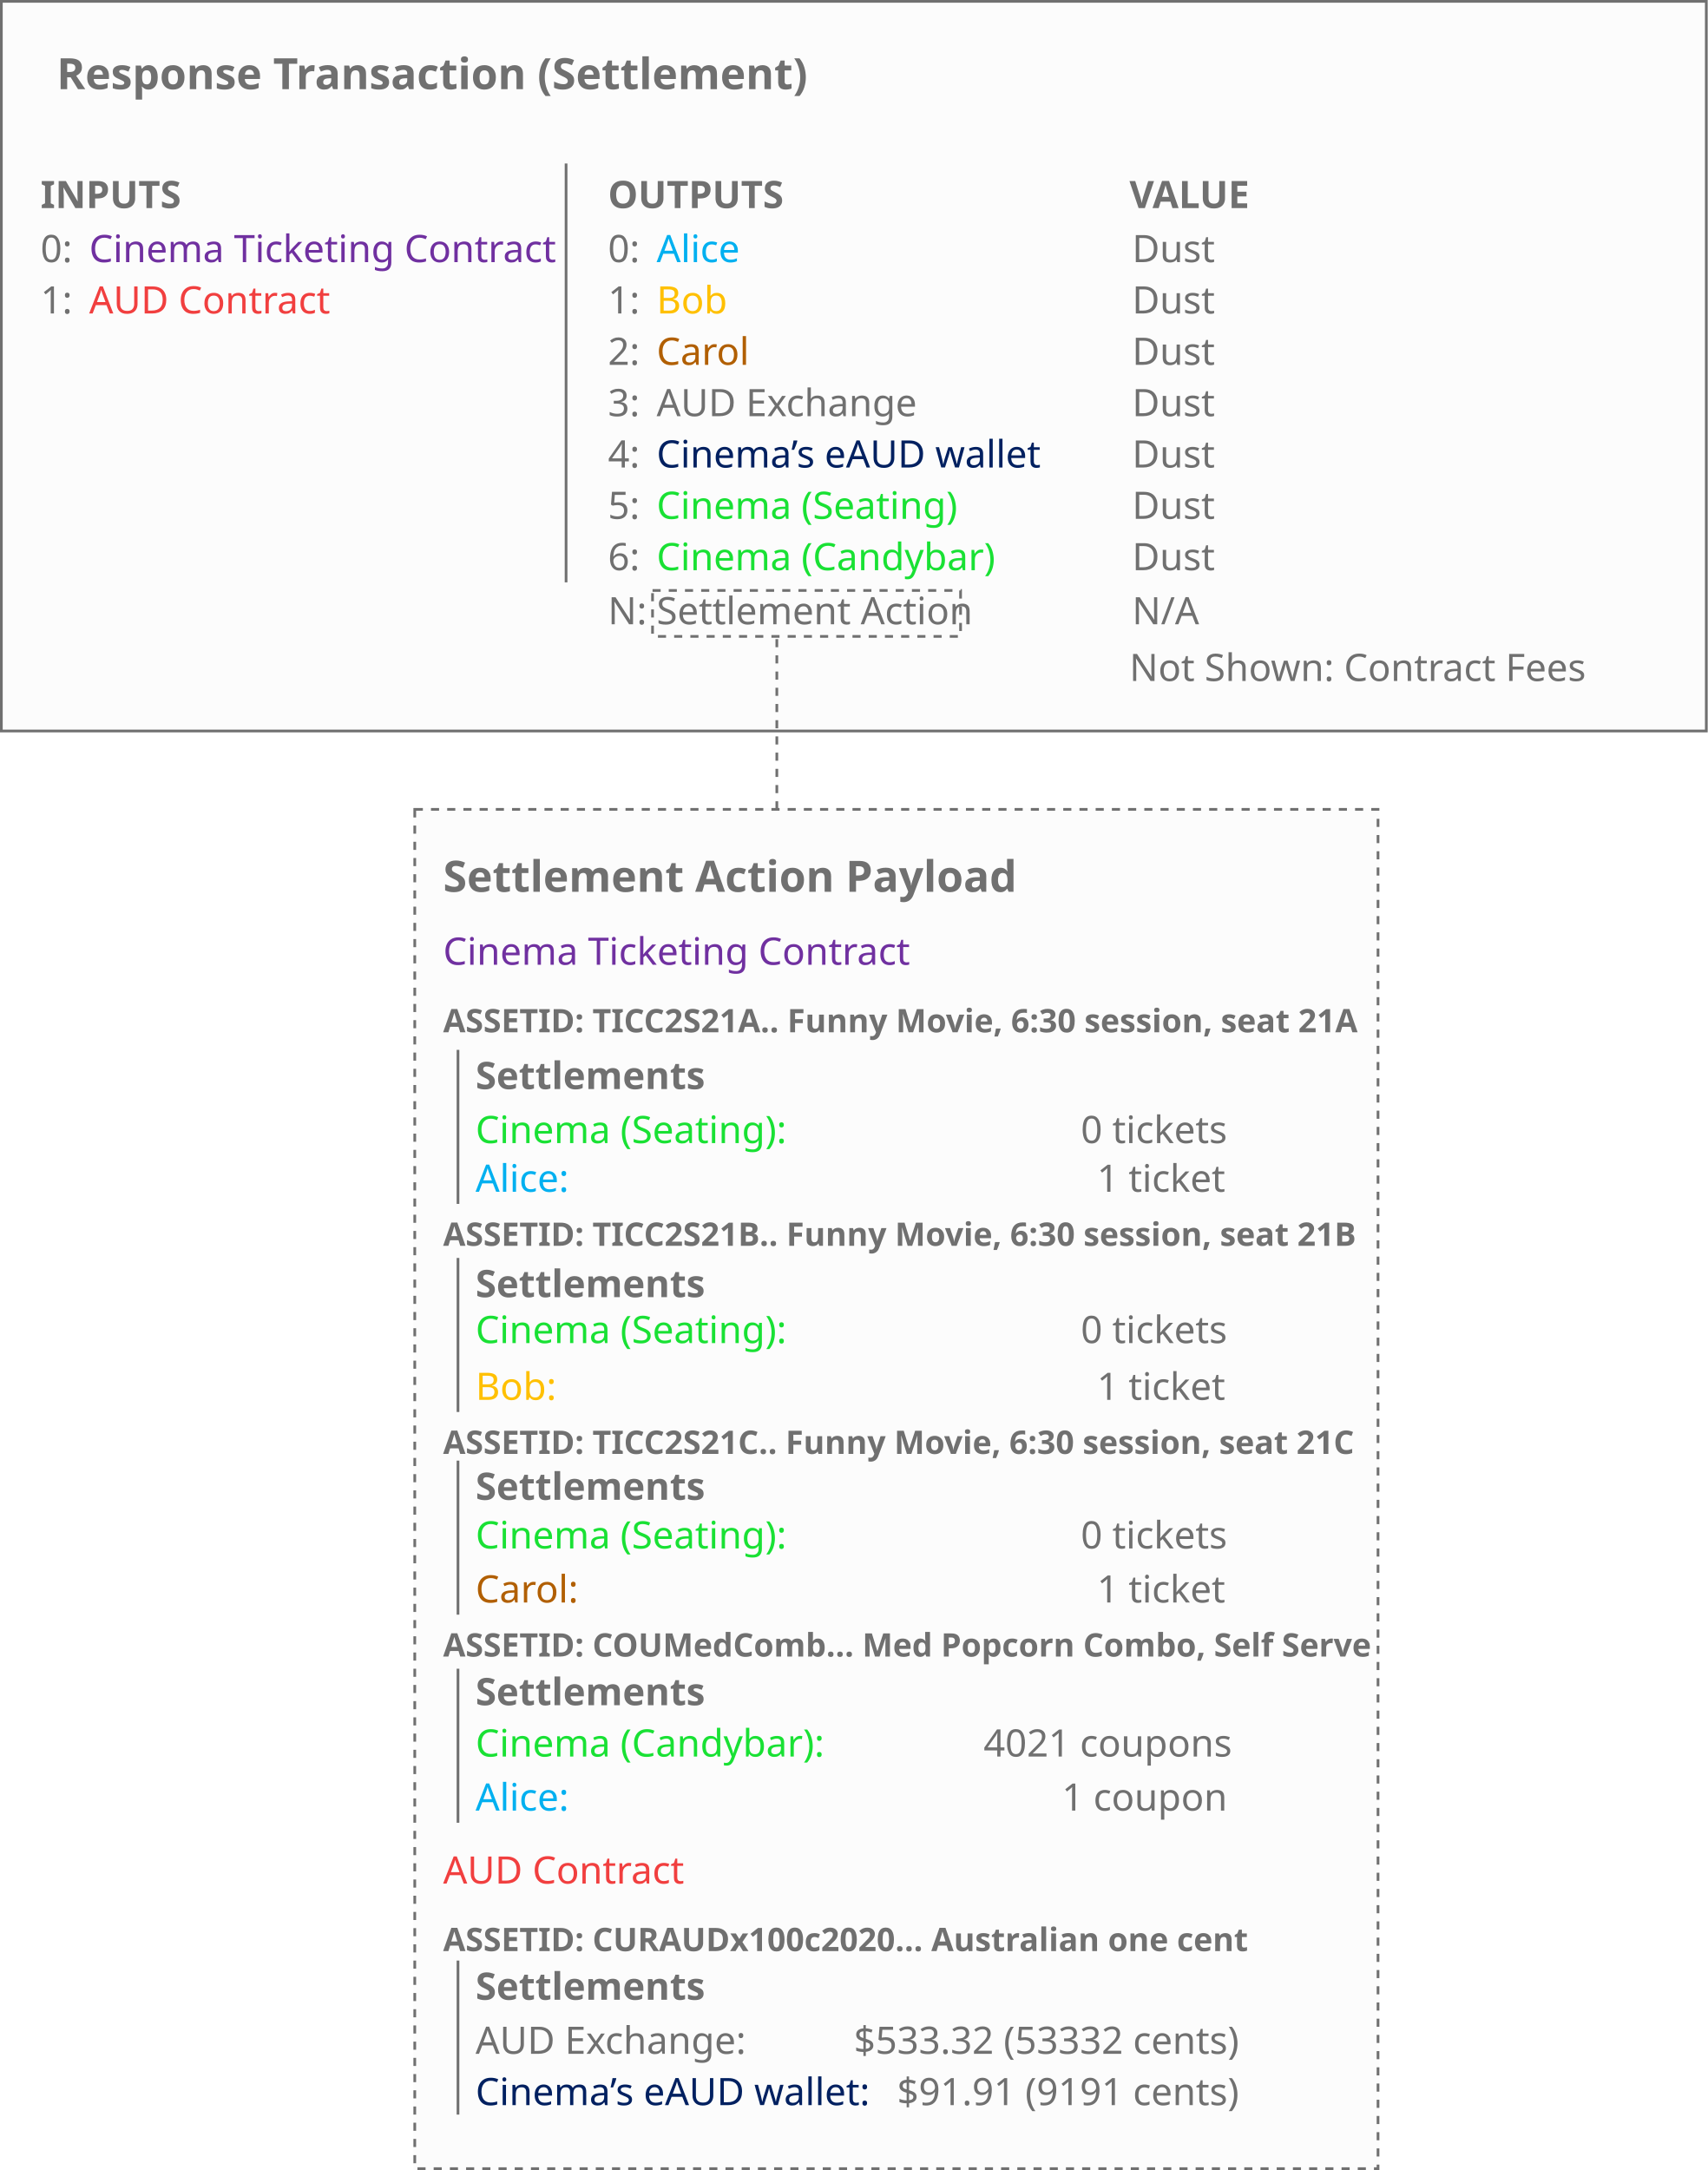
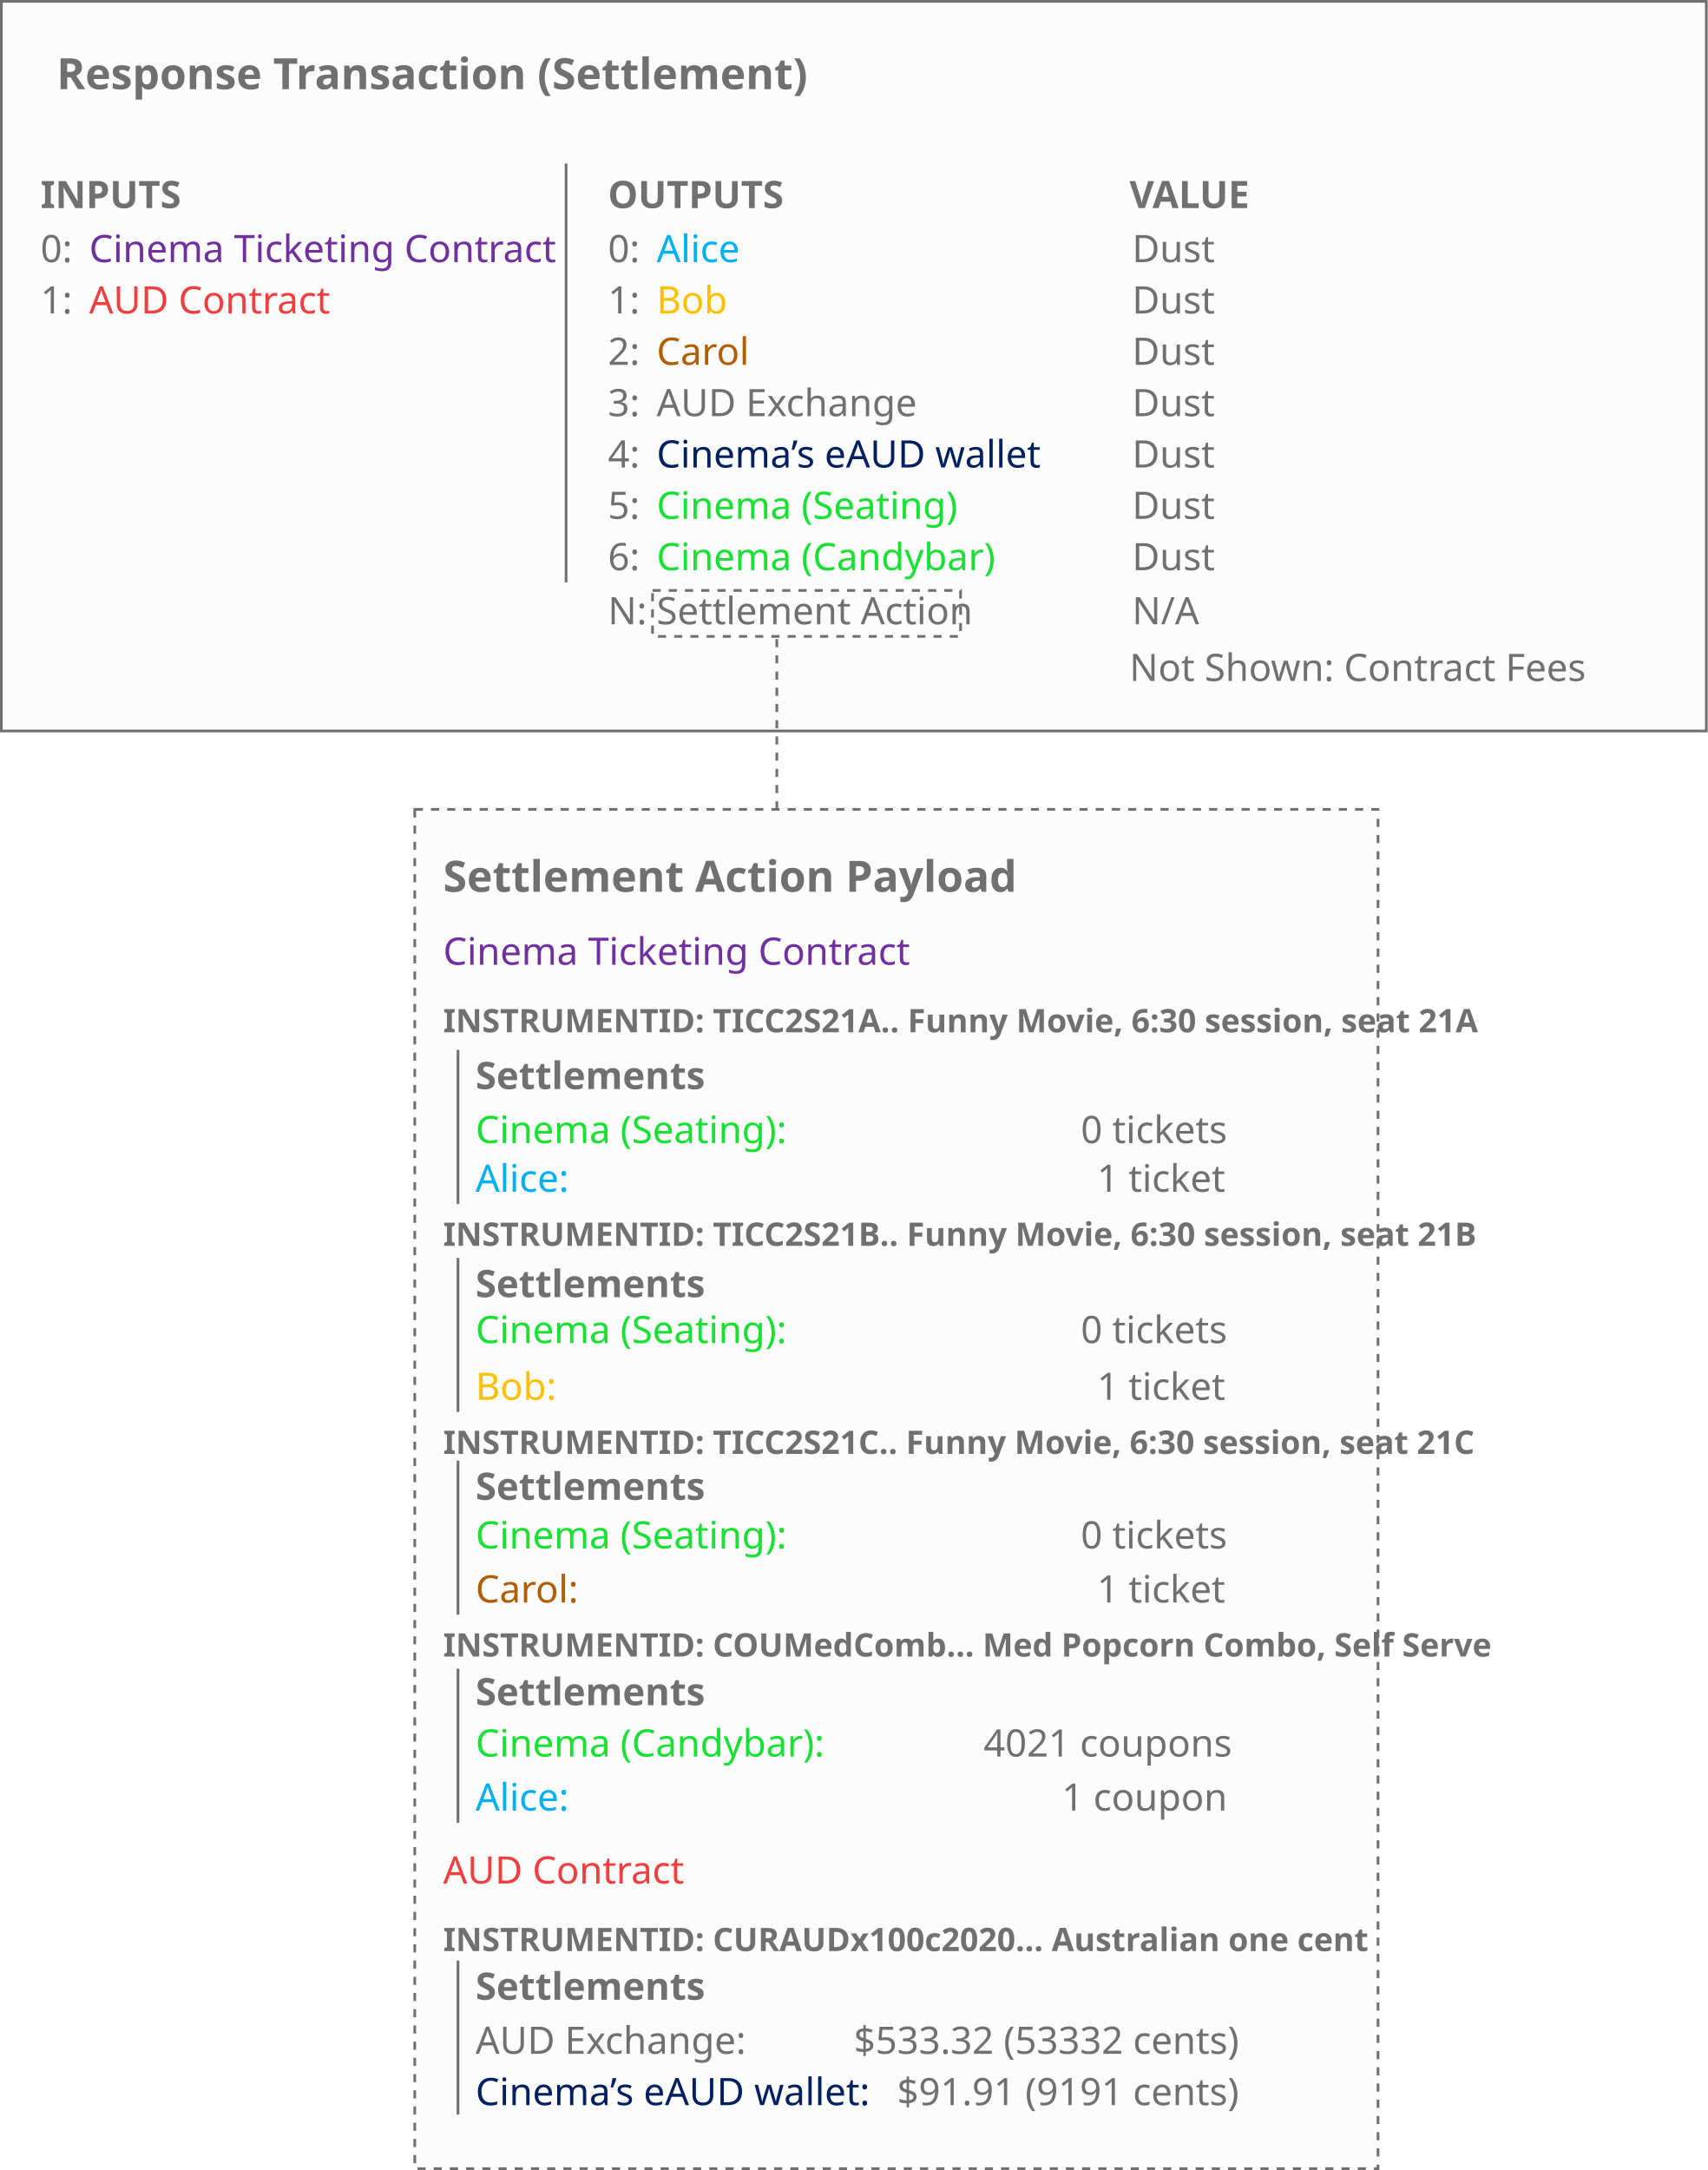
<svg xmlns="http://www.w3.org/2000/svg" width="632" height="803" viewBox="0 0 632 803">
  <g id="cinema-final-settlement" transform="translate(-7576 10702)">
    <g id="Rectangle_249" data-name="Rectangle 249" transform="translate(7729 -10403)" fill="#fcfcfc" stroke="#707070" stroke-width="1" stroke-dasharray="3">
      <rect width="357.499" height="504" stroke="none" />
      <rect x="0.5" y="0.5" width="356.499" height="503" fill="none" />
    </g>
    <text id="_533.32_53332_cents_" data-name="$533.32 (53332 cents)" transform="translate(7892 -9942)" fill="#707070" font-size="14" font-family="SegoeUI, Segoe UI">
      <tspan x="0" y="0">$533.32 (53332 cents)</tspan>
    </text>
    <g id="Rectangle_248" data-name="Rectangle 248" transform="translate(7576 -10702)" fill="#fcfcfc" stroke="#707070" stroke-width="1">
      <rect width="632" height="271" stroke="none" />
      <rect x="0.5" y="0.5" width="631" height="270" fill="none" />
    </g>
    <text id="Response_Transaction_Settlement_" data-name="Response Transaction (Settlement)" transform="translate(7597 -10669)" fill="#707070" font-size="16" font-family="SegoeUI-Semibold, Segoe UI" font-weight="600">
      <tspan x="0" y="0">Response Transaction (Settlement)</tspan>
    </text>
    <line id="Line_294" data-name="Line 294" y2="155" transform="translate(7785.5 -10641.5)" fill="none" stroke="#707070" stroke-width="1" />
    <text id="INPUTS" transform="translate(7591 -10640)" fill="#707070" font-size="14" font-family="SegoeUI-Bold, Segoe UI" font-weight="700">
      <tspan x="0" y="15">INPUTS</tspan>
    </text>
    <text id="OUTPUTS_" data-name="OUTPUTS " transform="translate(7801 -10640)" fill="#707070" font-size="14" font-family="SegoeUI-Bold, Segoe UI" font-weight="700">
      <tspan x="0" y="15">OUTPUTS </tspan>
    </text>
    <text id="_0:_" data-name="0: " transform="translate(7591 -10605)" fill="#707070" font-size="14" font-family="SegoeUI, Segoe UI">
      <tspan x="0" y="0">0: </tspan>
    </text>
    <text id="VALUE" transform="translate(7994 -10640)" fill="#707070" font-size="14" font-family="SegoeUI-Bold, Segoe UI" font-weight="700">
      <tspan x="0" y="15">VALUE</tspan>
    </text>
    <text id="Settlement_Action_Payload" data-name="Settlement Action Payload" transform="translate(7740 -10372)" fill="#707070" font-size="16" font-family="SegoeUI-Semibold, Segoe UI" font-weight="600">
      <tspan x="0" y="0">Settlement Action Payload</tspan>
    </text>
    <text id="Settlements" transform="translate(7752 -10299)" fill="#707070" font-size="14" font-family="SegoeUI-Bold, Segoe UI" font-weight="700">
      <tspan x="0" y="0">Settlements</tspan>
    </text>
    <text id="_0_tickets" data-name="0 tickets" transform="translate(7976 -10279)" fill="#707070" font-size="14" font-family="SegoeUI, Segoe UI">
      <tspan x="0" y="0">0 tickets</tspan>
    </text>
    <text id="_1_ticket" data-name="1 ticket" transform="translate(7982 -10261)" fill="#707070" font-size="14" font-family="SegoeUI, Segoe UI">
      <tspan x="0" y="0">1 ticket</tspan>
    </text>
-     <text id="ASSETID:_TICC2S21A.._Funny_Movie_6:30_session_seat_21A" data-name="ASSETID: TICC2S21A.. Funny Movie, 6:30 session, seat 21A" transform="translate(7740 -10333)" fill="#707070" font-size="12" font-family="SegoeUI-Bold, Segoe UI" font-weight="700">
-       <tspan x="0" y="13">ASSETID: TICC2S21A.. Funny Movie, 6:30 session, seat 21A</tspan>
+     <text id="INSTRUMENTID:_TICC2S21A.._Funny_Movie_6:30_session_seat_21A" data-name="INSTRUMENTID: TICC2S21A.. Funny Movie, 6:30 session, seat 21A" transform="translate(7740 -10333)" fill="#707070" font-size="12" font-family="SegoeUI-Bold, Segoe UI" font-weight="700">
+       <tspan x="0" y="13">INSTRUMENTID: TICC2S21A.. Funny Movie, 6:30 session, seat 21A</tspan>
    </text>
    <line id="Line_295" data-name="Line 295" y2="57" transform="translate(7745.5 -10313.5)" fill="none" stroke="#707070" stroke-width="1" />
    <line id="Line_296" data-name="Line 296" y2="66" transform="translate(7863.5 -10465.5)" fill="none" stroke="#707070" stroke-width="1" stroke-dasharray="3" />
    <text id="_1:_" data-name="1: " transform="translate(7591 -10586)" fill="#707070" font-size="14" font-family="SegoeUI, Segoe UI">
      <tspan x="0" y="0">1: </tspan>
    </text>
    <text id="AUD_Contract" data-name="AUD Contract" transform="translate(7609 -10586)" fill="#f13f3f" font-size="14" font-family="SegoeUI, Segoe UI">
      <tspan x="0" y="0">AUD Contract</tspan>
    </text>
    <text id="_0:_2" data-name="0: " transform="translate(7801 -10605)" fill="#707070" font-size="14" font-family="SegoeUI, Segoe UI">
      <tspan x="0" y="0">0: </tspan>
    </text>
    <text id="_1:_2" data-name="1: " transform="translate(7801 -10586)" fill="#707070" font-size="14" font-family="SegoeUI, Segoe UI">
      <tspan x="0" y="0">1: </tspan>
    </text>
    <text id="_2:_" data-name="2: " transform="translate(7801 -10567)" fill="#707070" font-size="14" font-family="SegoeUI, Segoe UI">
      <tspan x="0" y="0">2: </tspan>
    </text>
    <text id="Dust" transform="translate(7995 -10605)" fill="#707070" font-size="14" font-family="SegoeUI, Segoe UI">
      <tspan x="0" y="0">Dust</tspan>
    </text>
    <text id="Dust-2" data-name="Dust" transform="translate(7995 -10586)" fill="#707070" font-size="14" font-family="SegoeUI, Segoe UI">
      <tspan x="0" y="0">Dust</tspan>
    </text>
    <text id="_3:_" data-name="3: " transform="translate(7801 -10548)" fill="#707070" font-size="14" font-family="SegoeUI, Segoe UI">
      <tspan x="0" y="0">3: </tspan>
    </text>
    <text id="Alice" transform="translate(7819 -10605)" fill="#00b0f0" font-size="14" font-family="SegoeUI, Segoe UI">
      <tspan x="0" y="0">Alice</tspan>
    </text>
    <text id="_4:_" data-name="4: " transform="translate(7801 -10529)" fill="#707070" font-size="14" font-family="SegoeUI, Segoe UI">
      <tspan x="0" y="0">4: </tspan>
    </text>
    <text id="Bob_" data-name="Bob " transform="translate(7819 -10586)" fill="#ffc000" font-size="14" font-family="SegoeUI, Segoe UI">
      <tspan x="0" y="0">Bob </tspan>
    </text>
    <text id="Carol_" data-name="Carol " transform="translate(7819 -10567)" fill="#b15f02" font-size="14" font-family="SegoeUI, Segoe UI">
      <tspan x="0" y="0">Carol </tspan>
    </text>
    <text id="Cinema_s_eAUD_wallet_" data-name="Cinema’s eAUD wallet " transform="translate(7819 -10529)" fill="#002060" font-size="14" font-family="SegoeUI, Segoe UI">
      <tspan x="0" y="0">Cinema’s eAUD wallet </tspan>
    </text>
    <text id="AUD_Exchange_" data-name="AUD Exchange " transform="translate(7819 -10548)" fill="#707070" font-size="14" font-family="SegoeUI, Segoe UI">
      <tspan x="0" y="0">AUD Exchange </tspan>
    </text>
    <text id="Dust-3" data-name="Dust" transform="translate(7995 -10567)" fill="#707070" font-size="14" font-family="SegoeUI, Segoe UI">
      <tspan x="0" y="0">Dust</tspan>
    </text>
    <text id="Dust_" data-name="Dust " transform="translate(7995 -10548)" fill="#707070" font-size="14" font-family="SegoeUI, Segoe UI">
      <tspan x="0" y="0">Dust </tspan>
    </text>
    <text id="Dust_2" data-name="Dust " transform="translate(7995 -10529)" fill="#707070" font-size="14" font-family="SegoeUI, Segoe UI">
      <tspan x="0" y="0">Dust </tspan>
    </text>
    <text id="Cinema_Seating_:" data-name="Cinema (Seating):" transform="translate(7752 -10279)" fill="#19e134" font-size="14" font-family="SegoeUI, Segoe UI">
      <tspan x="0" y="0">Cinema (Seating):</tspan>
    </text>
    <text id="Alice:" transform="translate(7752 -10261)" fill="#00b0f0" font-size="14" font-family="SegoeUI, Segoe UI">
      <tspan x="0" y="0">Alice:</tspan>
    </text>
    <text id="Bob:" transform="translate(7752 -10184)" fill="#ffc000" font-size="14" font-family="SegoeUI, Segoe UI">
      <tspan x="0" y="0">Bob:</tspan>
    </text>
    <text id="Carol:" transform="translate(7752 -10109)" fill="#b15f02" font-size="14" font-family="SegoeUI, Segoe UI">
      <tspan x="0" y="0">Carol:</tspan>
    </text>
    <text id="Cinema_Ticketing_Contract" data-name="Cinema Ticketing Contract" transform="translate(7609 -10605)" fill="#7030a0" font-size="14" font-family="SegoeUI, Segoe UI">
      <tspan x="0" y="0">Cinema Ticketing Contract</tspan>
    </text>
    <g id="Rectangle_250" data-name="Rectangle 250" transform="translate(7817 -10484)" fill="none" stroke="#707070" stroke-width="1" stroke-dasharray="3">
      <rect width="115" height="18" stroke="none" />
      <rect x="0.5" y="0.5" width="114" height="17" fill="none" />
    </g>
    <text id="N:_" data-name="N: " transform="translate(7801 -10471)" fill="#707070" font-size="14" font-family="SegoeUI, Segoe UI">
      <tspan x="0" y="0">N: </tspan>
    </text>
    <text id="Settlement_Action" data-name="Settlement Action" transform="translate(7819 -10471)" fill="#707070" font-size="14" font-family="SegoeUI, Segoe UI">
      <tspan x="0" y="0">Settlement Action</tspan>
    </text>
    <text id="N_A" data-name="N/A" transform="translate(7995 -10471)" fill="#707070" font-size="14" font-family="SegoeUI, Segoe UI">
      <tspan x="0" y="0">N/A</tspan>
    </text>
    <text id="Not_Shown:_Contract_Fees" data-name="Not Shown: Contract Fees" transform="translate(7994 -10450)" fill="#707070" font-size="14" font-family="SegoeUI, Segoe UI">
      <tspan x="0" y="0">Not Shown: Contract Fees</tspan>
    </text>
    <text id="Cinema_Ticketing_Contract-2" data-name="Cinema Ticketing Contract" transform="translate(7740 -10345)" fill="#7030a0" font-size="14" font-family="SegoeUI, Segoe UI">
      <tspan x="0" y="0">Cinema Ticketing Contract</tspan>
    </text>
-     <text id="ASSETID:_TICC2S21B.._Funny_Movie_6:30_session_seat_21B" data-name="ASSETID: TICC2S21B.. Funny Movie, 6:30 session, seat 21B" transform="translate(7740 -10254)" fill="#707070" font-size="12" font-family="SegoeUI-Bold, Segoe UI" font-weight="700">
-       <tspan x="0" y="13">ASSETID: TICC2S21B.. Funny Movie, 6:30 session, seat 21B</tspan>
-     </text>
-     <text id="ASSETID:_TICC2S21C.._Funny_Movie_6:30_session_seat_21C" data-name="ASSETID: TICC2S21C.. Funny Movie, 6:30 session, seat 21C" transform="translate(7740 -10177)" fill="#707070" font-size="12" font-family="SegoeUI-Bold, Segoe UI" font-weight="700">
-       <tspan x="0" y="13">ASSETID: TICC2S21C.. Funny Movie, 6:30 session, seat 21C</tspan>
-     </text>
-     <text id="ASSETID:_COUMedComb_Med_Popcorn_Combo_Self_Serve" data-name="ASSETID: COUMedComb… Med Popcorn Combo, Self Serve" transform="translate(7740 -10102)" fill="#707070" font-size="12" font-family="SegoeUI-Bold, Segoe UI" font-weight="700">
-       <tspan x="0" y="13">ASSETID: COUMedComb… Med Popcorn Combo, Self Serve</tspan>
+     <text id="INSTRUMENTID:_TICC2S21B.._Funny_Movie_6:30_session_seat_21B" data-name="INSTRUMENTID: TICC2S21B.. Funny Movie, 6:30 session, seat 21B" transform="translate(7740 -10254)" fill="#707070" font-size="12" font-family="SegoeUI-Bold, Segoe UI" font-weight="700">
+       <tspan x="0" y="13">INSTRUMENTID: TICC2S21B.. Funny Movie, 6:30 session, seat 21B</tspan>
+     </text>
+     <text id="INSTRUMENTID:_TICC2S21C.._Funny_Movie_6:30_session_seat_21C" data-name="INSTRUMENTID: TICC2S21C.. Funny Movie, 6:30 session, seat 21C" transform="translate(7740 -10177)" fill="#707070" font-size="12" font-family="SegoeUI-Bold, Segoe UI" font-weight="700">
+       <tspan x="0" y="13">INSTRUMENTID: TICC2S21C.. Funny Movie, 6:30 session, seat 21C</tspan>
+     </text>
+     <text id="INSTRUMENTID:_COUMedComb_Med_Popcorn_Combo_Self_Serve" data-name="INSTRUMENTID: COUMedComb… Med Popcorn Combo, Self Serve" transform="translate(7740 -10102)" fill="#707070" font-size="12" font-family="SegoeUI-Bold, Segoe UI" font-weight="700">
+       <tspan x="0" y="13">INSTRUMENTID: COUMedComb… Med Popcorn Combo, Self Serve</tspan>
    </text>
    <text id="Settlements-2" data-name="Settlements" transform="translate(7752 -10222)" fill="#707070" font-size="14" font-family="SegoeUI-Bold, Segoe UI" font-weight="700">
      <tspan x="0" y="0">Settlements</tspan>
    </text>
    <text id="_1_ticket-2" data-name="1 ticket" transform="translate(7982 -10184)" fill="#707070" font-size="14" font-family="SegoeUI, Segoe UI">
      <tspan x="0" y="0">1 ticket</tspan>
    </text>
    <text id="Settlements-3" data-name="Settlements" transform="translate(7752 -10147)" fill="#707070" font-size="14" font-family="SegoeUI-Bold, Segoe UI" font-weight="700">
      <tspan x="0" y="0">Settlements</tspan>
    </text>
    <text id="_1_ticket-3" data-name="1 ticket" transform="translate(7982 -10109)" fill="#707070" font-size="14" font-family="SegoeUI, Segoe UI">
      <tspan x="0" y="0">1 ticket</tspan>
    </text>
    <text id="_0_tickets-2" data-name="0 tickets" transform="translate(7976 -10205)" fill="#707070" font-size="14" font-family="SegoeUI, Segoe UI">
      <tspan x="0" y="0">0 tickets</tspan>
    </text>
    <text id="Cinema_Seating_:-2" data-name="Cinema (Seating):" transform="translate(7752 -10205)" fill="#19e134" font-size="14" font-family="SegoeUI, Segoe UI">
      <tspan x="0" y="0">Cinema (Seating):</tspan>
    </text>
    <text id="_0_tickets-3" data-name="0 tickets" transform="translate(7976 -10129)" fill="#707070" font-size="14" font-family="SegoeUI, Segoe UI">
      <tspan x="0" y="0">0 tickets</tspan>
    </text>
    <text id="Cinema_Seating_:-3" data-name="Cinema (Seating):" transform="translate(7752 -10129)" fill="#19e134" font-size="14" font-family="SegoeUI, Segoe UI">
      <tspan x="0" y="0">Cinema (Seating):</tspan>
    </text>
    <text id="_5:_" data-name="5: " transform="translate(7801 -10510)" fill="#707070" font-size="14" font-family="SegoeUI, Segoe UI">
      <tspan x="0" y="0">5: </tspan>
    </text>
    <text id="Dust_3" data-name="Dust " transform="translate(7995 -10510)" fill="#707070" font-size="14" font-family="SegoeUI, Segoe UI">
      <tspan x="0" y="0">Dust </tspan>
    </text>
    <text id="_6:_" data-name="6: " transform="translate(7801 -10491)" fill="#707070" font-size="14" font-family="SegoeUI, Segoe UI">
      <tspan x="0" y="0">6: </tspan>
    </text>
    <text id="Dust_4" data-name="Dust " transform="translate(7995 -10491)" fill="#707070" font-size="14" font-family="SegoeUI, Segoe UI">
      <tspan x="0" y="0">Dust </tspan>
    </text>
    <text id="Cinema_Seating_" data-name="Cinema (Seating)" transform="translate(7819 -10510)" fill="#19e134" font-size="14" font-family="SegoeUI, Segoe UI">
      <tspan x="0" y="0">Cinema (Seating)</tspan>
    </text>
    <text id="Cinema_Candybar_" data-name="Cinema (Candybar)" transform="translate(7819 -10491)" fill="#19e134" font-size="14" font-family="SegoeUI, Segoe UI">
      <tspan x="0" y="0">Cinema (Candybar)</tspan>
    </text>
    <line id="Line_297" data-name="Line 297" y2="57" transform="translate(7745.5 -10236.5)" fill="none" stroke="#707070" stroke-width="1" />
    <line id="Line_298" data-name="Line 298" y2="57" transform="translate(7745.5 -10161.5)" fill="none" stroke="#707070" stroke-width="1" />
    <text id="Settlements-4" data-name="Settlements" transform="translate(7752 -10071)" fill="#707070" font-size="14" font-family="SegoeUI-Bold, Segoe UI" font-weight="700">
      <tspan x="0" y="0">Settlements</tspan>
    </text>
    <text id="_1_coupon" data-name="1 coupon" transform="translate(7969 -10032)" fill="#707070" font-size="14" font-family="SegoeUI, Segoe UI">
      <tspan x="0" y="0">1 coupon</tspan>
    </text>
    <text id="Cinema_Candybar_:" data-name="Cinema (Candybar):" transform="translate(7752 -10052)" fill="#19e134" font-size="14" font-family="SegoeUI, Segoe UI">
      <tspan x="0" y="0">Cinema (Candybar):</tspan>
    </text>
    <text id="Alice:-2" data-name="Alice:" transform="translate(7752 -10032)" fill="#00b0f0" font-size="14" font-family="SegoeUI, Segoe UI">
      <tspan x="0" y="0">Alice:</tspan>
    </text>
    <text id="_4021_coupons" data-name="4021 coupons" transform="translate(7940 -10052)" fill="#707070" font-size="14" font-family="SegoeUI, Segoe UI">
      <tspan x="0" y="0">4021 coupons</tspan>
    </text>
    <line id="Line_299" data-name="Line 299" y2="57" transform="translate(7745.5 -10084.5)" fill="none" stroke="#707070" stroke-width="1" />
    <text id="AUD_Contract_" data-name="AUD Contract " transform="translate(7740 -10005)" fill="#f13f3f" font-size="14" font-family="SegoeUI, Segoe UI">
      <tspan x="0" y="0">AUD Contract </tspan>
    </text>
-     <text id="ASSETID:_CURAUDx100c2020..._Australian_one_cent" data-name="ASSETID: CURAUDx100c2020... Australian one cent" transform="translate(7740 -9993)" fill="#707070" font-size="12" font-family="SegoeUI-Bold, Segoe UI" font-weight="700">
-       <tspan x="0" y="13">ASSETID: CURAUDx100c2020... Australian one cent</tspan>
+     <text id="INSTRUMENTID:_CURAUDx100c2020..._Australian_one_cent" data-name="INSTRUMENTID: CURAUDx100c2020... Australian one cent" transform="translate(7740 -9993)" fill="#707070" font-size="12" font-family="SegoeUI-Bold, Segoe UI" font-weight="700">
+       <tspan x="0" y="13">INSTRUMENTID: CURAUDx100c2020... Australian one cent</tspan>
    </text>
    <text id="Settlements-5" data-name="Settlements" transform="translate(7752 -9962)" fill="#707070" font-size="14" font-family="SegoeUI-Bold, Segoe UI" font-weight="700">
      <tspan x="0" y="0">Settlements</tspan>
    </text>
    <line id="Line_300" data-name="Line 300" y2="57" transform="translate(7745.5 -9976.5)" fill="none" stroke="#707070" stroke-width="1" />
    <text id="Cinema_s_eAUD_wallet:_" data-name="Cinema’s eAUD wallet: " transform="translate(7752 -9923)" fill="#002060" font-size="14" font-family="SegoeUI, Segoe UI">
      <tspan x="0" y="0">Cinema’s eAUD wallet: </tspan>
    </text>
    <text id="AUD_Exchange:_" data-name="AUD Exchange: " transform="translate(7752 -9942)" fill="#707070" font-size="14" font-family="SegoeUI, Segoe UI">
      <tspan x="0" y="0">AUD Exchange: </tspan>
    </text>
    <text id="_91.91_9191_cents_" data-name="$91.91 (9191 cents)" transform="translate(7908 -9923)" fill="#707070" font-size="14" font-family="SegoeUI, Segoe UI">
      <tspan x="0" y="0">$91.91 (9191 cents)</tspan>
    </text>
  </g>
</svg>
